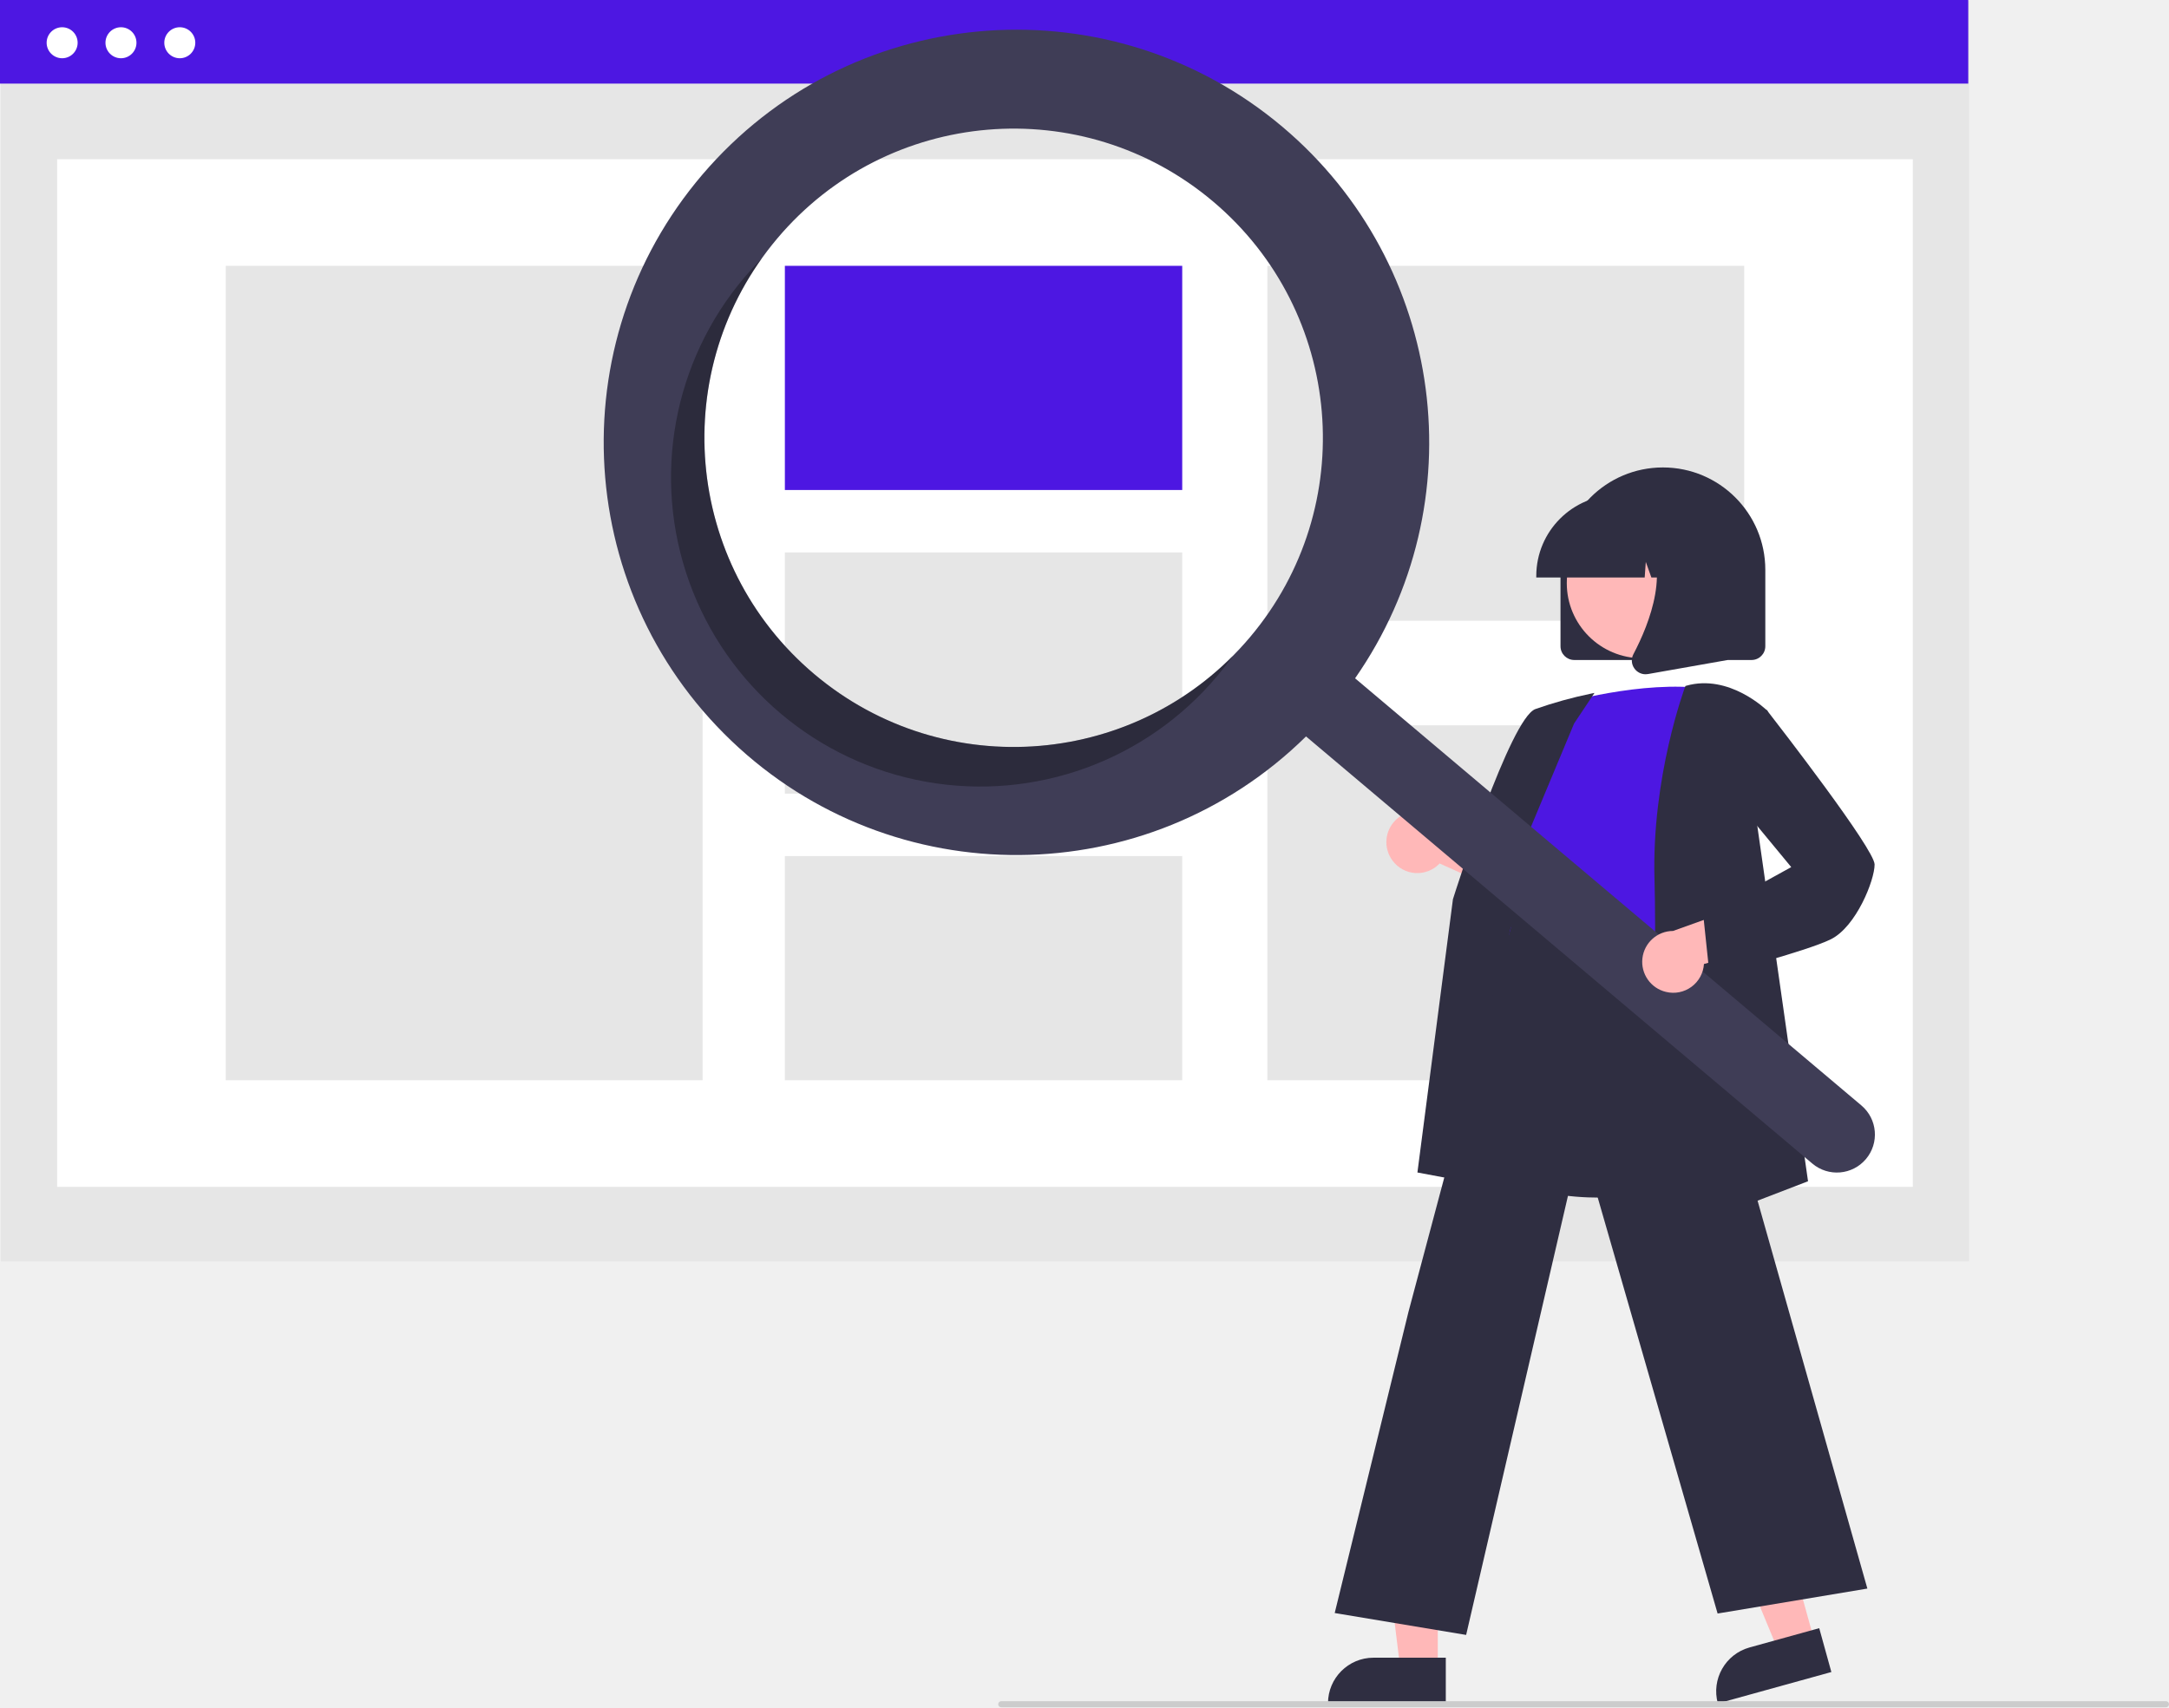
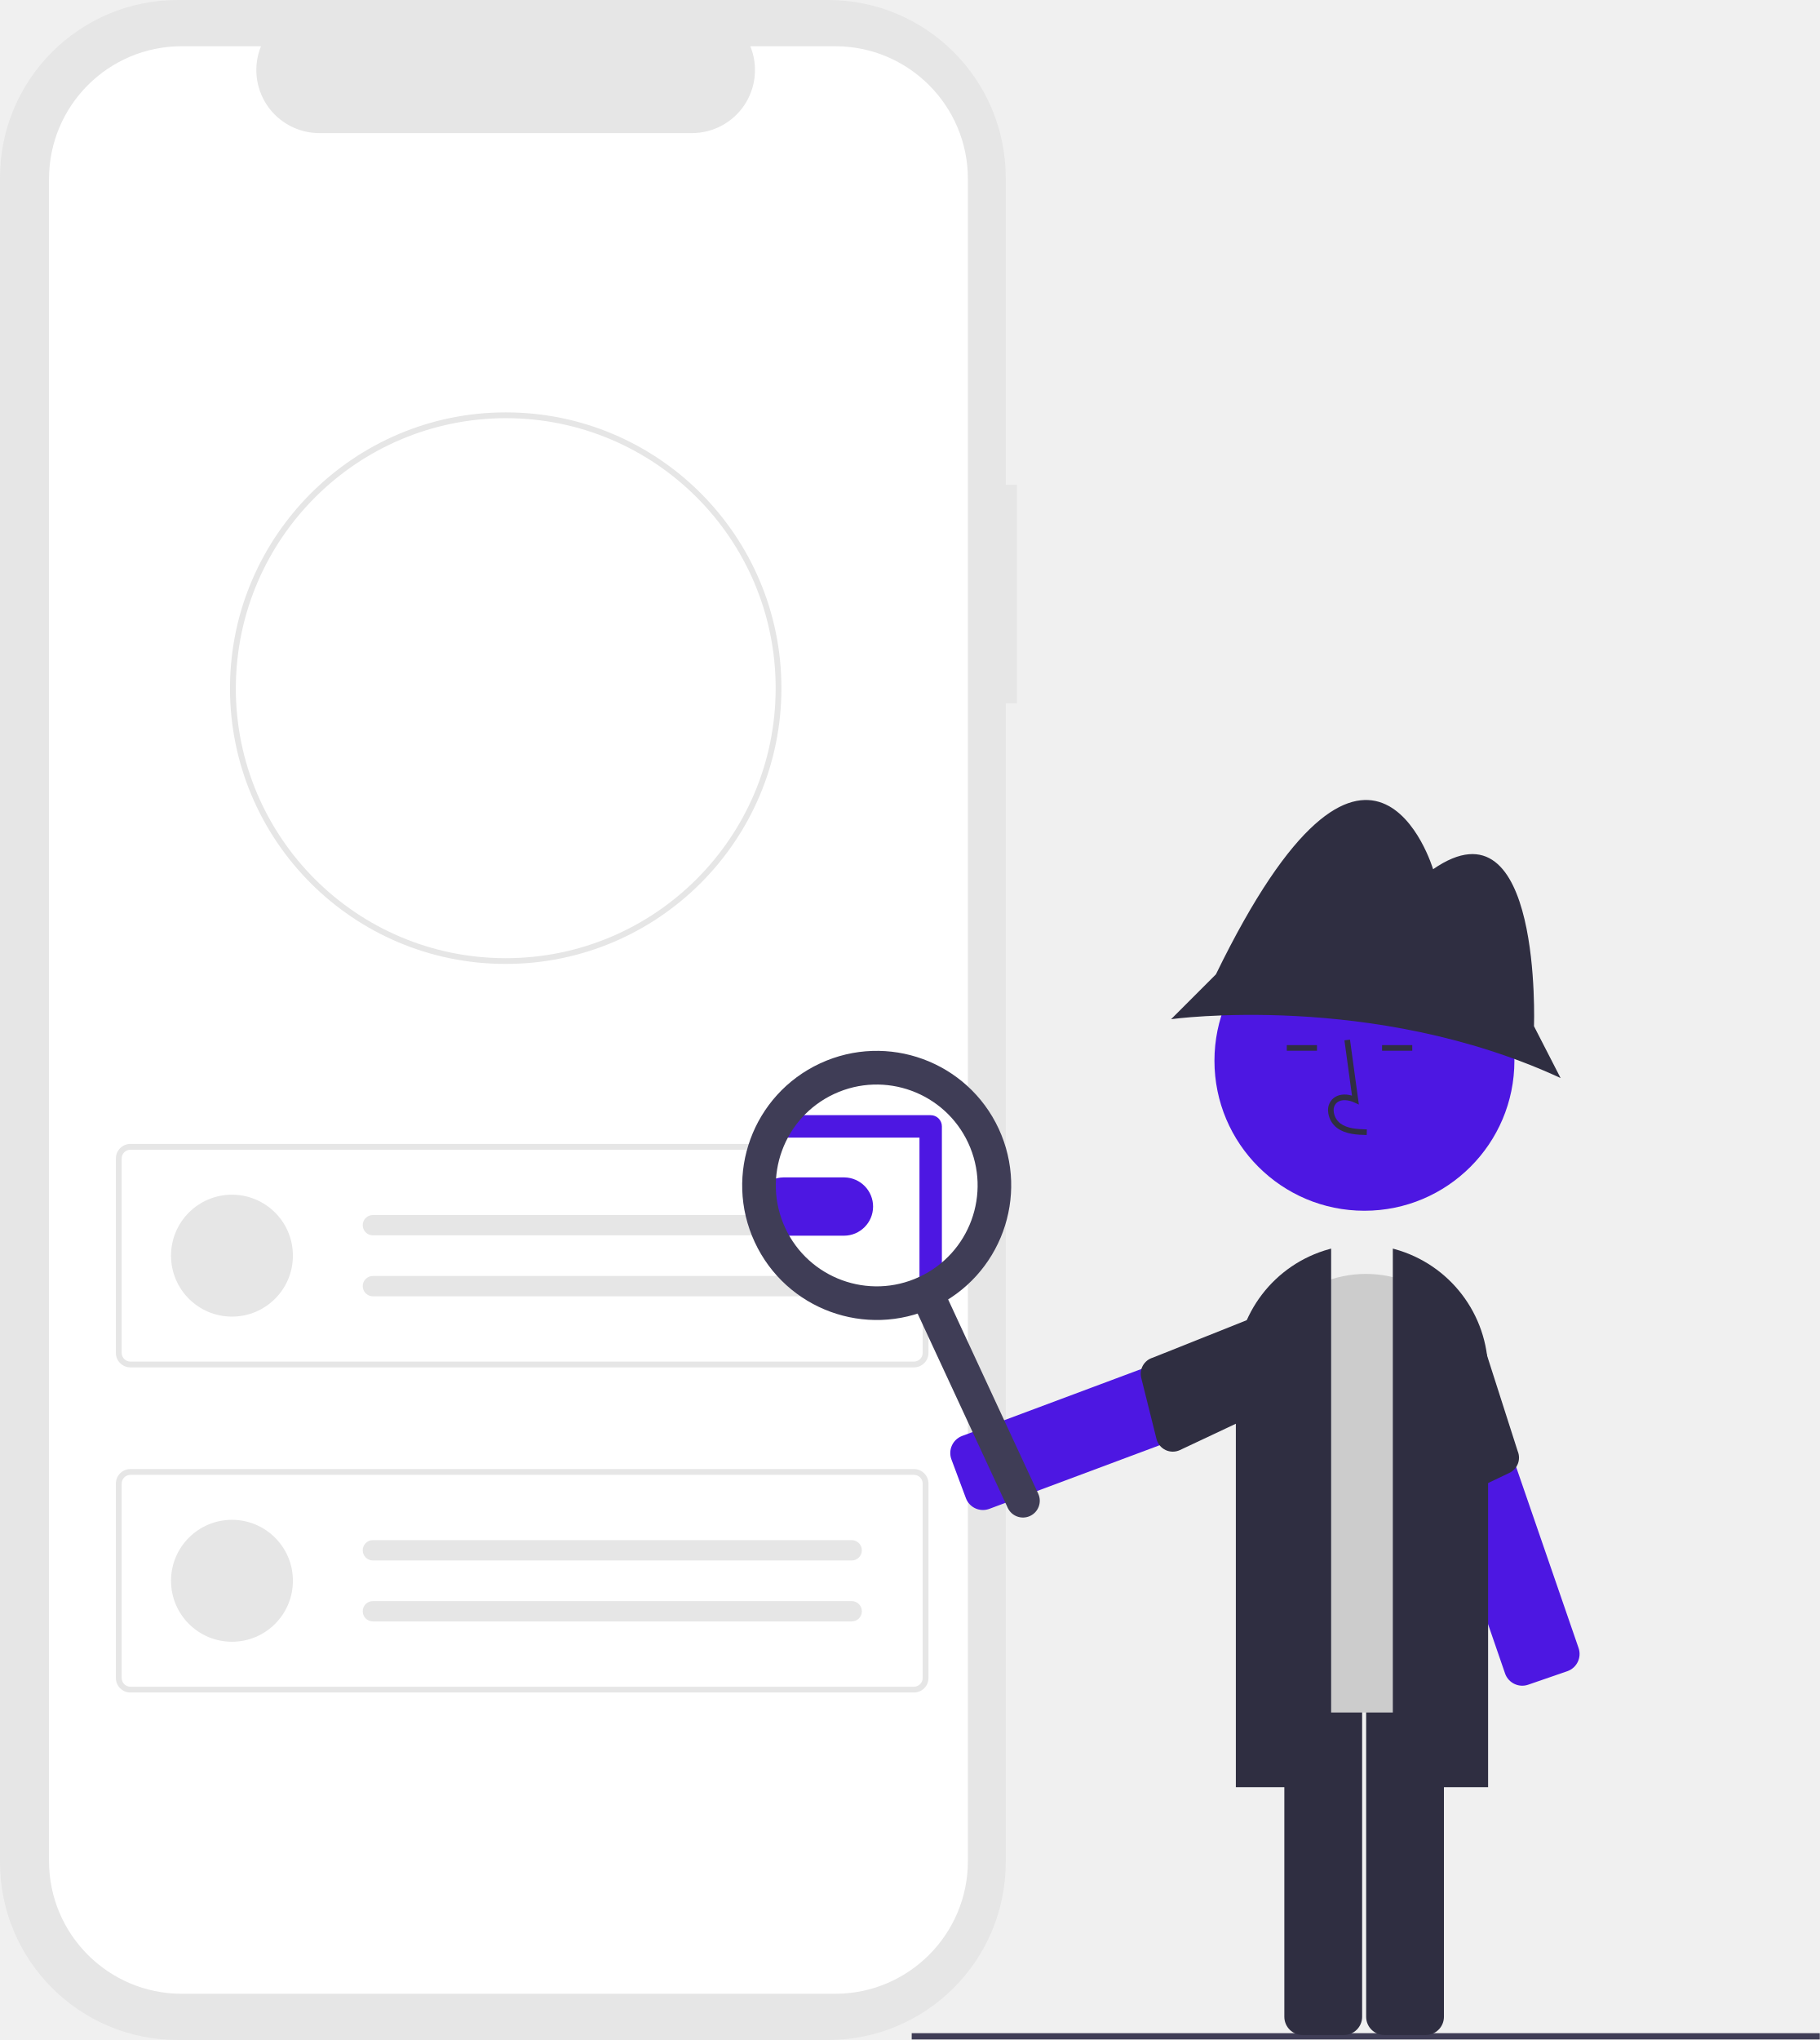
- <svg xmlns="http://www.w3.org/2000/svg" data-name="Layer 1" width="709.533" height="558.594" viewBox="0 0 709.533 558.594">
-   <rect x="0.275" y="0.365" width="643.862" height="412.358" fill="#e6e6e6" />
-   <rect x="18.686" y="52.085" width="607.039" height="336.243" fill="#fff" />
-   <rect width="643.862" height="27.354" fill="#4d17e2" />
-   <circle cx="20.327" cy="13.985" r="5.07" fill="#fff" />
-   <circle cx="39.571" cy="13.985" r="5.07" fill="#fff" />
-   <circle cx="58.814" cy="13.985" r="5.07" fill="#fff" />
-   <rect x="73.844" y="86.973" width="155.981" height="266.467" fill="#e6e6e6" />
-   <rect x="256.75" y="86.973" width="129.984" height="73.348" fill="#4d17e2" />
-   <rect x="256.75" y="180.747" width="129.984" height="78.919" fill="#e6e6e6" />
-   <rect x="256.75" y="280.092" width="129.984" height="73.348" fill="#e6e6e6" />
-   <rect x="414.587" y="86.973" width="155.981" height="116.125" fill="#e6e6e6" />
-   <rect x="414.587" y="237.315" width="155.981" height="116.125" fill="#e6e6e6" />
-   <path d="M755.712,382.143v-25a33.5,33.5,0,1,1,67,0v25a4.505,4.505,0,0,1-4.5,4.5h-58A4.505,4.505,0,0,1,755.712,382.143Z" transform="translate(-245.2337 -170.7031)" fill="#2f2e41" />
-   <polygon points="593.514 536.786 581.698 540.056 563.462 496.038 580.901 491.212 593.514 536.786" fill="#ffb8b8" />
-   <path d="M819.385,708.282h23.644a0,0,0,0,1,0,0v14.887a0,0,0,0,1,0,0H804.498a0,0,0,0,1,0,0v0A14.887,14.887,0,0,1,819.385,708.282Z" transform="translate(-406.293 74.94457) rotate(-15.46951)" fill="#2f2e41" />
-   <polygon points="470.328 545.875 458.068 545.875 452.235 498.587 470.33 498.587 470.328 545.875" fill="#ffb8b8" />
-   <path d="M449.311,542.372h23.644a0,0,0,0,1,0,0v14.887a0,0,0,0,1,0,0H434.424a0,0,0,0,1,0,0v0A14.887,14.887,0,0,1,449.311,542.372Z" fill="#2f2e41" />
-   <path d="M700.778,452.301a10.056,10.056,0,0,0,15.392.917l32.59,14.658L745.796,449.545l-30.494-11.109a10.11,10.11,0,0,0-14.524,13.865Z" transform="translate(-245.2337 -170.7031)" fill="#ffb8b8" />
-   <path d="M768.492,562.539c-10.239,0-20.839-1.525-29.749-6.062a38.416,38.416,0,0,1-19.709-23.565c-4.642-14.699,1.211-29.14,6.871-43.105,3.508-8.654,6.821-16.827,7.68-24.884l.3-2.86c1.339-12.848,2.495-23.943,8.897-28.105,3.318-2.157,7.78-2.28,13.641-.377l55.045,17.881-2.024,104.49-.334.112C808.823,556.161,789.418,562.539,768.492,562.539Z" transform="translate(-245.2337 -170.7031)" fill="#2f2e41" />
-   <path d="M755.462,401.051s27-8,48-5c0,0-12,66-8,88s-69.5,8.5-54.5-12.5l5-25s-10-10-1-22Z" transform="translate(-245.2337 -170.7031)" fill="#4d17e2" />
-   <path d="M742.182,560.558l-33.276-6.239,11.618-89.407c.781-2.496,18.778-59.143,26.952-62.208a139.517,139.517,0,0,1,18.166-5.047l1.184-.237-6.672,10.009-26.564,63.654Z" transform="translate(-245.2337 -170.7031)" fill="#2f2e41" />
-   <path d="M724.843,705.622l-42.995-7.166,24.128-98.524,35.903-134.737.354,2.393c.028.178,3.382,17.78,53.151,9.97l.438-.068.121.426,60.152,212.538-48.99,8.165L762.422,543.551Z" transform="translate(-245.2337 -170.7031)" fill="#2f2e41" />
-   <path d="M784.436,577.29l.027-.756c.03-.84,2.988-84.373,2-117.967-.991-33.709,9.922-62.901,10.032-63.192l.089-.234.241-.069c14.12-4.034,26.369,8.005,26.491,8.127l.172.172-4.021,33.176,17.216,120.642Z" transform="translate(-245.2337 -170.7031)" fill="#2f2e41" />
-   <circle cx="537.095" cy="190.797" r="24.561" fill="#ffb8b8" />
-   <path d="M747.787,359.143a26.53,26.53,0,0,1,26.5-26.5h5a26.53,26.53,0,0,1,26.5,26.5v.5H795.22l-3.604-10.092-.721,10.092h-5.461l-1.818-5.092-.364,5.092H747.787Z" transform="translate(-245.2337 -170.7031)" fill="#2f2e41" />
-   <path d="M779.911,389.454a4.433,4.433,0,0,1-.352-4.707c5.299-10.078,12.717-28.7,2.87-40.185l-.708-.825h28.587V386.658l-25.969,4.582a4.596,4.596,0,0,1-.796.07A4.482,4.482,0,0,1,779.911,389.454Z" transform="translate(-245.2337 -170.7031)" fill="#2f2e41" />
-   <path d="M664.814,212.249a135.02,135.02,0,1,0,7.655,199.403L838.087,551.4a12.442,12.442,0,0,0,16.066-19.003l-.018-.015L688.516,392.634A135.027,135.027,0,0,0,664.814,212.249ZM654.137,379.177a101.158,101.158,0,1,1-12.077-142.548l0,0A101.158,101.158,0,0,1,654.137,379.177Z" transform="translate(-245.2337 -170.7031)" fill="#3f3d56" />
-   <path d="M511.589,391.254a101.163,101.163,0,0,1-17.166-135.989q-2.901,2.922-5.609,6.12A101.158,101.158,0,1,0,643.438,391.856q2.702-3.202,5.089-6.559A101.163,101.163,0,0,1,511.589,391.254Z" transform="translate(-245.2337 -170.7031)" opacity="0.3" style="isolation:isolate" />
-   <path d="M790.214,495.239a10.056,10.056,0,0,0,12.424-9.133l34.433-9.557L823.074,464.346l-30.552,10.947A10.11,10.11,0,0,0,790.214,495.239Z" transform="translate(-245.2337 -170.7031)" fill="#ffb8b8" />
-   <path d="M804.526,490.18,802.43,470.274l28.762-15.869-18.752-22.7L815.5,406.205l7.62-3.266.237.305c3.593,4.62,35.105,45.281,35.105,50.307,0,5.163-6.029,20.323-14.276,24.447-7.956,3.978-37.831,11.709-39.099,12.037Z" transform="translate(-245.2337 -170.7031)" fill="#2f2e41" />
-   <path d="M953.766,729.297h-381a1,1,0,1,1,0-2h381a1,1,0,0,1,0,2Z" transform="translate(-245.2337 -170.7031)" fill="#ccc" />
+ <svg xmlns="http://www.w3.org/2000/svg" data-name="Layer 1" width="649.378" height="727.778" viewBox="0 0 649.378 727.778">
+   <path d="M648.2,259.058h-3.999V149.513A63.402,63.402,0,0,0,580.8,86.111H348.713a63.402,63.402,0,0,0-63.402,63.402V750.487A63.402,63.402,0,0,0,348.713,813.889H580.799a63.402,63.402,0,0,0,63.402-63.402V337.034h3.999Z" transform="translate(-285.3111 -86.11101)" fill="#e6e6e6" />
+   <path d="M583.358,102.606h-30.295a22.495,22.495,0,0,1-20.827,30.991H399.276a22.495,22.495,0,0,1-20.827-30.991H350.153a47.348,47.348,0,0,0-47.348,47.348V750.046a47.348,47.348,0,0,0,47.348,47.348H583.358a47.348,47.348,0,0,0,47.348-47.348h0V149.954A47.348,47.348,0,0,0,583.358,102.606Z" transform="translate(-285.3111 -86.11101)" fill="#fff" />
+   <path id="f3818c68-126c-4685-b4e0-2450731ccc2a-141" data-name="a2804879-ded6-4045-b20f-1f1dde9b938b" d="M611.462,573.93h-279.619a5.184,5.184,0,0,1-5.178-5.178v-69.361a5.184,5.184,0,0,1,5.178-5.178h279.619a5.184,5.184,0,0,1,5.178,5.178v69.362A5.184,5.184,0,0,1,611.462,573.93Zm-279.619-77.646a3.11,3.11,0,0,0-3.107,3.107v69.362a3.11,3.11,0,0,0,3.107,3.107h279.619a3.11,3.11,0,0,0,3.107-3.107v-69.362a3.11,3.11,0,0,0-3.107-3.107Z" transform="translate(-285.3111 -86.11101)" fill="#e6e6e6" />
+   <circle id="abdb74b7-e321-430b-89c2-b563f66442fc" data-name="b9ad11c9-d8a0-4df6-8741-900b9ec46a35" cx="82.778" cy="447.96" r="21.748" fill="#e6e6e6" />
+   <path id="addd02b1-b85b-481a-baea-1b0ba5ed9f4a-142" data-name="bd261eec-7ae0-49b0-bf26-57ff03972605" d="M418.317,519.573a3.625,3.625,0,0,0,0,7.249h170.878a3.625,3.625,0,0,0,.14-7.249l-.021-0q-.059-.001-.119,0Z" transform="translate(-285.3111 -86.11101)" fill="#e6e6e6" />
+   <path id="a42dc2a4-5fb2-4ea8-b2b3-ce81bc256782-143" data-name="e80b4447-8c34-435b-ba6c-5300a190ab24" d="M418.317,541.321a3.625,3.625,0,0,0,0,7.249h170.878a3.625,3.625,0,0,0,.119-7.249q-.059-.001-.119,0Z" transform="translate(-285.3111 -86.11101)" fill="#e6e6e6" />
+   <path id="b84687c4-e3b4-4975-8361-bf73c33c9ee5-144" data-name="e55fcb7d-3a3b-45d8-b167-72fb2263dd92" d="M611.462,689.92h-279.619a5.184,5.184,0,0,1-5.178-5.178v-69.361a5.184,5.184,0,0,1,5.178-5.178h279.619a5.184,5.184,0,0,1,5.178,5.178v69.362A5.184,5.184,0,0,1,611.462,689.92Zm-279.619-77.646a3.11,3.11,0,0,0-3.107,3.107v69.362a3.11,3.11,0,0,0,3.107,3.107h279.619a3.11,3.11,0,0,0,3.107-3.107v-69.362a3.11,3.11,0,0,0-3.107-3.107Z" transform="translate(-285.3111 -86.11101)" fill="#e6e6e6" />
+   <circle id="fe3713e7-4e14-41f8-af1d-48b338e5371c" data-name="a50d232f-7710-43e4-8fa9-6ef0443fc454" cx="82.778" cy="563.95" r="21.748" fill="#e6e6e6" />
+   <path id="e34cf46a-1d6c-4c41-b5e1-331fa5bf8d4c-145" data-name="e49b4965-a9e9-4371-9134-194e44e65c31" d="M418.317,635.563a3.625,3.625,0,0,0,0,7.249h170.878a3.625,3.625,0,0,0,.119-7.249q-.059-.001-.119,0Z" transform="translate(-285.3111 -86.11101)" fill="#e6e6e6" />
+   <path id="e105039f-b7a6-49c8-8f81-87505f1b0ae5-146" data-name="abc4586a-ac92-4255-aae6-84f53baad571" d="M418.317,657.311a3.625,3.625,0,0,0,0,7.249h170.878a3.625,3.625,0,0,0,.119-7.249q-.059-.001-.119,0Z" transform="translate(-285.3111 -86.11101)" fill="#e6e6e6" />
+   <path id="ad9187ec-89e0-4b9d-a4fb-dc654c09bafe-147" data-name="a9e593af-a319-4e97-9065-f0c2c04624d5" d="M465.768,429.995a98.343,98.343,0,0,1-98.384-98.302v-.082c0-.206,0-.423.012-.629.3-53.879,44.432-97.756,98.372-97.756a98.384,98.384,0,0,1,.022,196.768h-.022Zm0-194.7a96.519,96.519,0,0,0-96.3,95.749c-.011.22-.011.4-.011.564a96.325,96.325,0,1,0,96.337-96.313h-.026Z" transform="translate(-285.3111 -86.11101)" fill="#e6e6e6" />
+   <circle cx="315.114" cy="422.842" r="40" fill="#fff" />
+   <path d="M586.533,526.949c-.069,0-.137-0-.206-.002h-21.5a10.398,10.398,0,0,1-.008-20.792h21.518c.105-.002.22-.002.334,0a10.398,10.398,0,0,1-.138,20.794Z" transform="translate(-285.3111 -86.11101)" fill="#4d17e2" />
+   <rect x="325.345" y="725.344" width="324.033" height="2.241" fill="#3f3d56" />
+   <path d="M630.621,621.842a6.561,6.561,0,0,1-.63-1.259l-5.163-13.827a6.508,6.508,0,0,1,3.815-8.363l115.242-43.032a6.506,6.506,0,0,1,8.363,3.815l5.163,13.828a6.5,6.5,0,0,1-3.816,8.363l-115.241,43.032a6.507,6.507,0,0,1-7.734-2.556Z" transform="translate(-285.3111 -86.11101)" fill="#4d17e2" />
+   <path d="M743.518,551.788l-46.863,18.687a6,6,0,0,0-4.093,7.2l5.439,21.775a6,6,0,0,0,8.376,3.975l46.992-22.119a6.011,6.011,0,0,0,3.524-7.717l-5.649-18.276A6.011,6.011,0,0,0,743.518,551.788Z" transform="translate(-285.3111 -86.11101)" fill="#2f2e41" />
+   <path d="M829.28,687.45a6.507,6.507,0,0,1-6.892-4.34l-40.114-116.289a6.5,6.5,0,0,1,4.025-8.264l13.953-4.814a6.504,6.504,0,0,1,8.264,4.025l40.115,116.29a6.508,6.508,0,0,1-4.025,8.264l-13.953,4.812A6.561,6.561,0,0,1,829.28,687.45Z" transform="translate(-285.3111 -86.11101)" fill="#4d17e2" />
+   <path d="M811.506,555.778l15.396,48.045a6,6,0,0,1-2.951,7.738l-20.26,9.657a6,6,0,0,1-8.396-3.934l-12.83-50.328a6.011,6.011,0,0,1,3.712-7.629l17.694-7.268A6.011,6.011,0,0,1,811.506,555.778Z" transform="translate(-285.3111 -86.11101)" fill="#2f2e41" />
+   <path d="M764.891,812.114H750.131a6.508,6.508,0,0,1-6.5-6.5V682.599a6.508,6.508,0,0,1,6.5-6.5h14.759a6.508,6.508,0,0,1,6.5,6.5V805.614A6.508,6.508,0,0,1,764.891,812.114Z" transform="translate(-285.3111 -86.11101)" fill="#2f2e41" />
+   <path d="M794.083,812.114H779.323a6.508,6.508,0,0,1-6.5-6.5V682.599a6.508,6.508,0,0,1,6.5-6.5h14.76a6.508,6.508,0,0,1,6.5,6.5V805.614A6.508,6.508,0,0,1,794.083,812.114Z" transform="translate(-285.3111 -86.11101)" fill="#2f2e41" />
+   <path d="M806.247,697.062H739.184a7.008,7.008,0,0,1-7-7V581.117a40.531,40.531,0,0,1,81.062,0V690.062A7.008,7.008,0,0,1,806.247,697.062Z" transform="translate(-285.3111 -86.11101)" fill="#ccc" />
+   <path d="M816.341,723.711h-34V531.556l.632.172a45.382,45.382,0,0,1,33.368,43.688Z" transform="translate(-285.3111 -86.11101)" fill="#2f2e41" />
+   <path d="M760.326,723.711h-34V575.416a45.382,45.382,0,0,1,33.368-43.688l.632-.172Z" transform="translate(-285.3111 -86.11101)" fill="#2f2e41" />
+   <circle cx="486.897" cy="378.421" r="53.519" fill="#4d17e2" />
+   <path d="M832.715,452.21s3-83-36-56c0,0-22.5-75.5-77.5,37.5l-16,16s72-10,139,21Z" transform="translate(-285.3111 -86.11101)" fill="#2f2e41" />
+   <path d="M773.024,491.036c-3.306-.092-7.42-.207-10.59-2.522a8.133,8.133,0,0,1-3.2-6.073,5.471,5.471,0,0,1,1.86-4.493c1.656-1.399,4.073-1.727,6.678-.961l-2.699-19.726,1.981-.271,3.173,23.19-1.655-.759c-1.918-.88-4.552-1.328-6.188.055a3.515,3.515,0,0,0-1.153,2.896,6.147,6.147,0,0,0,2.381,4.528c2.467,1.802,5.746,2.034,9.466,2.138Z" transform="translate(-285.3111 -86.11101)" fill="#2f2e41" />
+   <rect x="459.192" y="372.852" width="10.772" height="2" fill="#2f2e41" />
+   <rect x="493.192" y="372.852" width="10.772" height="2" fill="#2f2e41" />
+   <path d="M652.882,626.944a6,6,0,0,1-7.968-2.918l-34.511-74.384a6,6,0,0,1,10.885-5.05l34.511,74.384A6,6,0,0,1,652.882,626.944Z" transform="translate(-285.3111 -86.11101)" fill="#3f3d56" />
+   <path d="M617.425,546.905a4,4,0,0,1-4-4V491.953h-50a4,4,0,0,1,0-8h54a4,4,0,0,1,4,4v54.953A4,4,0,0,1,617.425,546.905Z" transform="translate(-285.3111 -86.11101)" fill="#4d17e2" />
+   <path d="M618.371,552.56a48,48,0,1,1,23.34-63.743A48.054,48.054,0,0,1,618.371,552.56Zm-35.353-76.198a36,36,0,1,0,47.808,17.505A36.041,36.041,0,0,0,583.018,476.362Z" transform="translate(-285.3111 -86.11101)" fill="#3f3d56" />
</svg>
